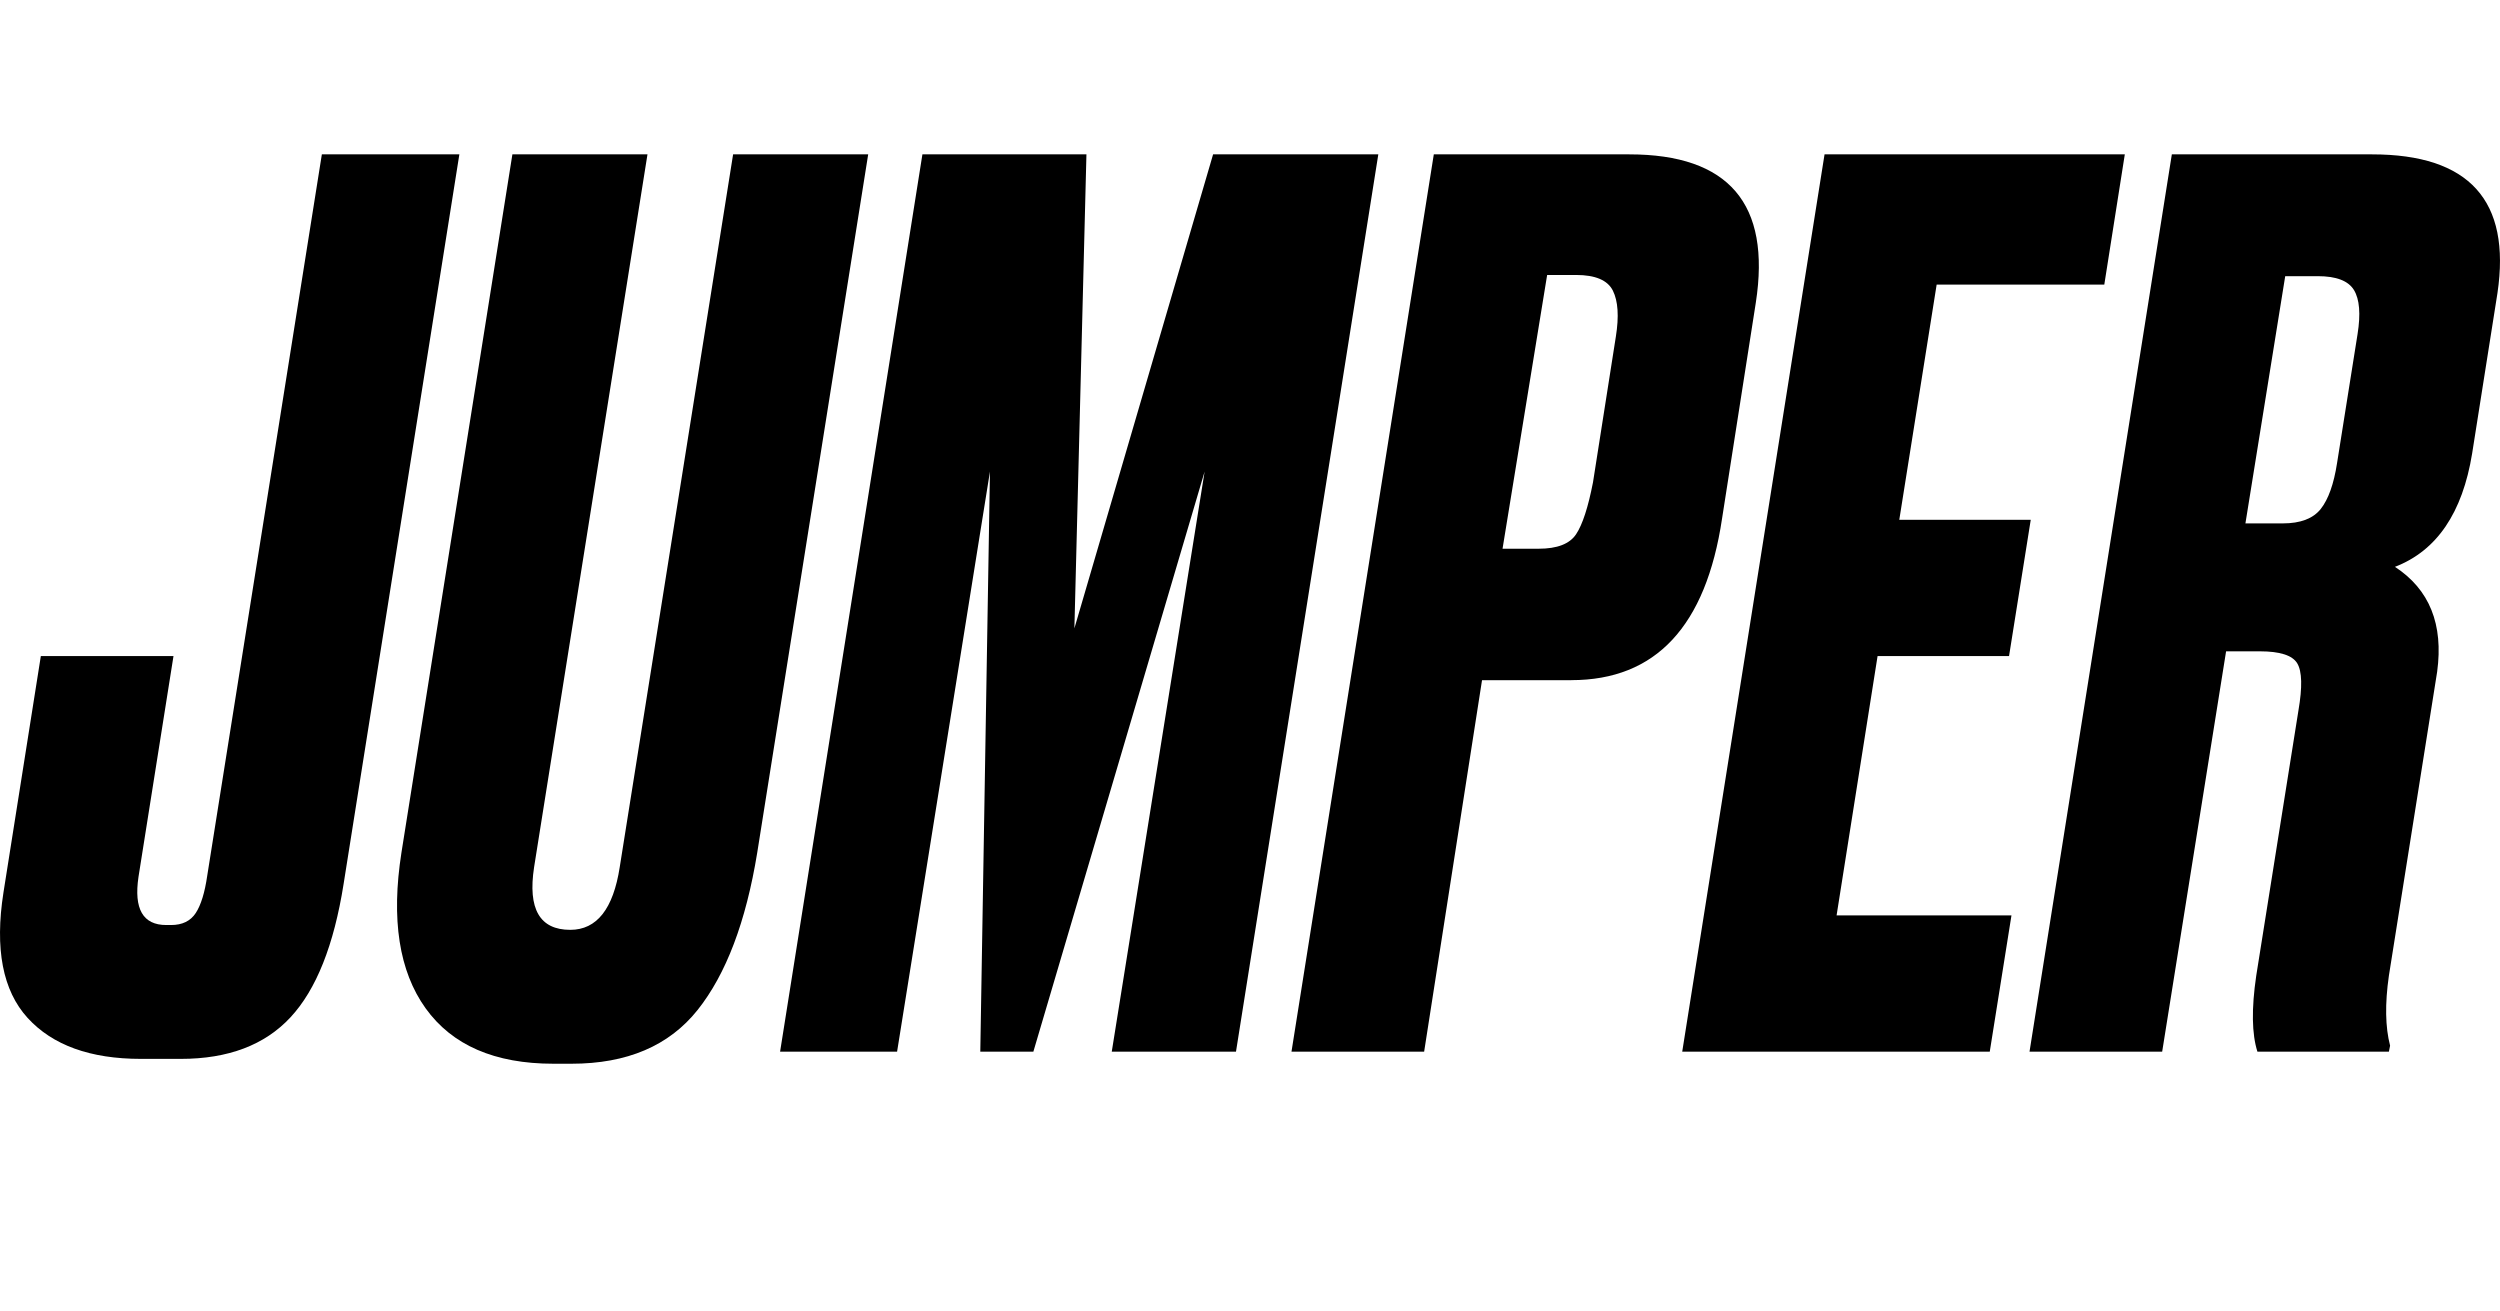
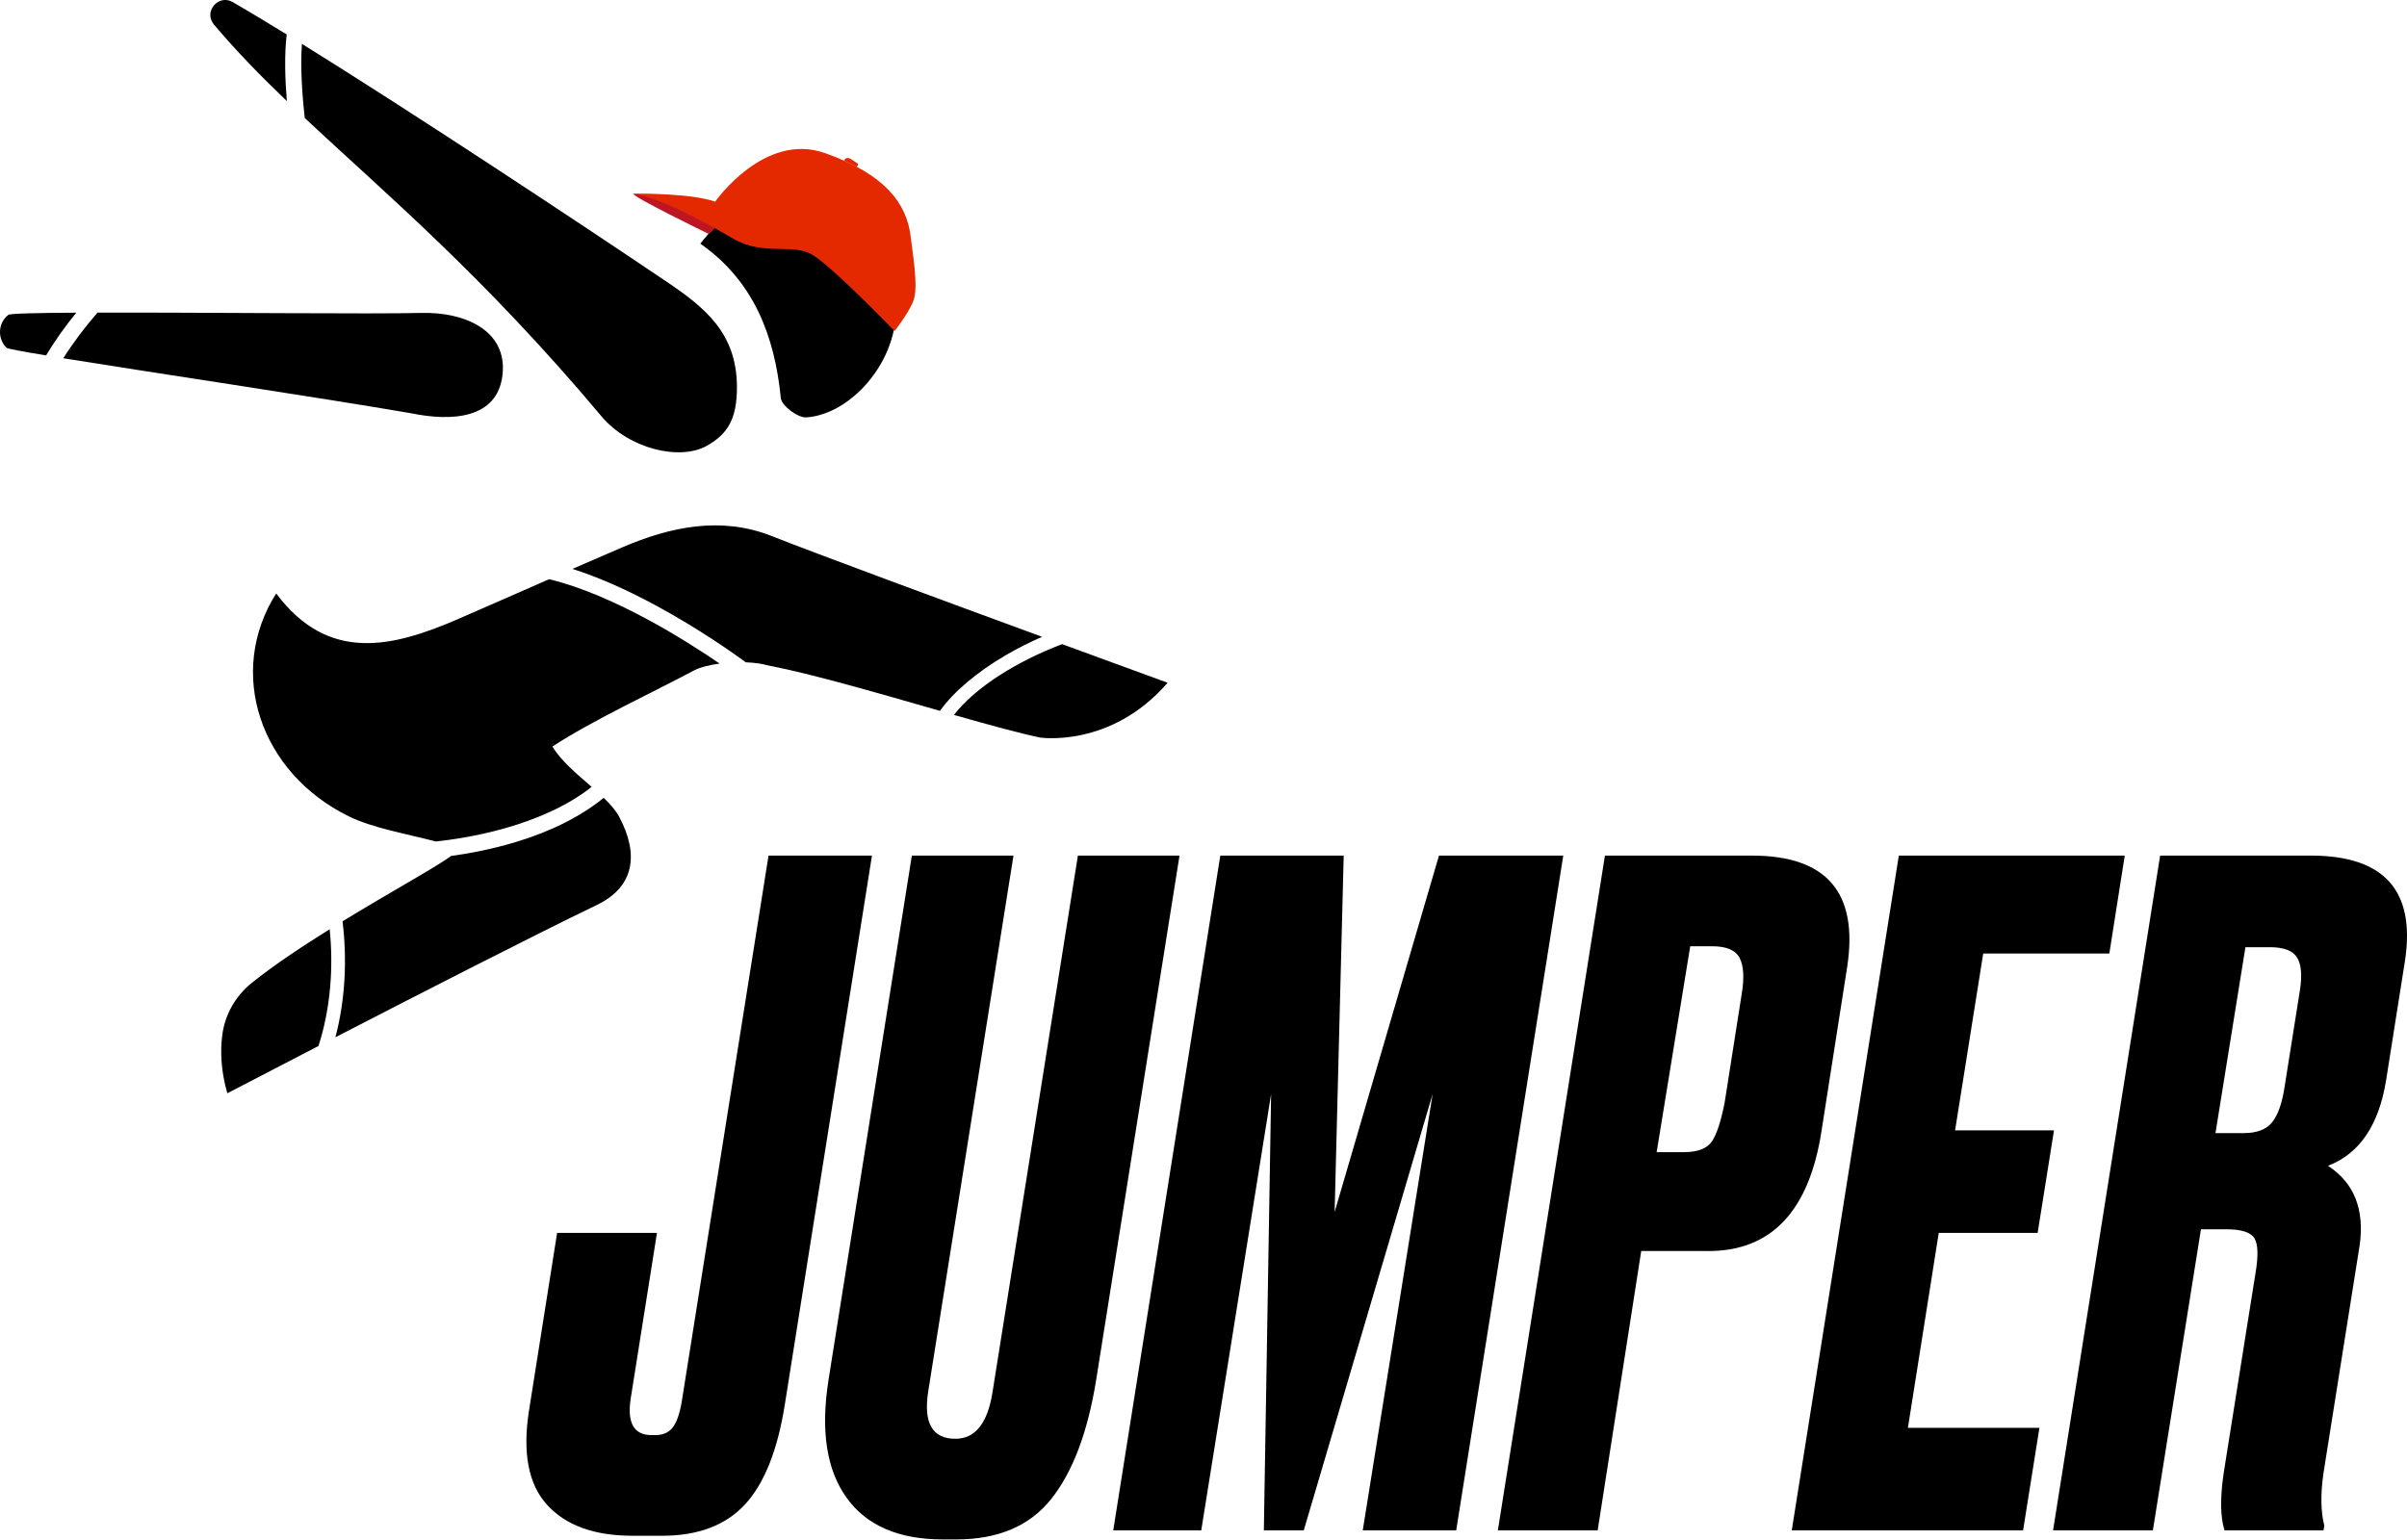
- <svg xmlns="http://www.w3.org/2000/svg" id="_Слой_1" data-name="Слой 1" viewBox="0 0 649.6 340.64">
-   <path d="M10.61,170.47H45.08l-9.09,57.35c-1.25,8.36,1.15,12.54,7.21,12.54h1.25c2.92,0,5.06-1.04,6.42-3.13,1.36-2.09,2.35-5.33,2.98-9.71L83.63,40.11h35.73l-30.08,189.59c-2.51,15.88-7.1,27.42-13.79,34.63-6.69,7.21-16.19,10.81-28.52,10.81h-10.34c-13.16,0-22.98-3.55-29.46-10.65-6.47-7.1-8.56-17.96-6.27-32.59l9.71-61.42Z" />
-   <path d="M104.31,221.55l28.83-181.44h35.1l-29.46,185.21c-1.67,10.87,1.46,16.29,9.4,16.29,6.89,0,11.17-5.43,12.85-16.29l29.46-185.21h35.1l-28.83,181.44c-2.93,17.97-8.1,31.6-15.51,40.9-7.42,9.3-18.33,13.95-32.75,13.95h-4.7c-15.25,0-26.32-4.8-33.22-14.42-6.89-9.61-8.98-23.08-6.27-40.43Z" />
-   <path d="M202.7,273.26L239.68,40.11h42.62l-3.13,123.16,36.04-123.16h42.93l-36.98,233.15h-32.28l24.13-150.73-44.5,150.73h-13.79l2.51-150.73-24.13,150.73h-30.4Z" />
-   <path d="M408.28,176.74h-23.19l-15.04,96.52h-34.47l36.98-233.15h50.77c25.9,0,36.87,12.85,32.9,38.54l-8.77,56.09c-4.18,28-17.24,41.99-39.17,41.99Zm-6.27-105.29l-11.59,71.13h9.4c4.8,0,8.04-1.25,9.71-3.76,1.67-2.51,3.13-7,4.39-13.47l5.95-37.92c.83-5.22,.57-9.19-.78-11.91-1.36-2.71-4.54-4.07-9.56-4.07h-7.52Z" />
-   <path d="M474.08,40.11h78.03l-5.33,33.84h-43.56l-9.71,61.11h34.16l-5.64,35.41h-34.16l-10.65,67.38h45.44l-5.64,35.41h-79.91l36.98-233.15Z" />
-   <path d="M578.43,169.22l-16.61,104.04h-34.47l36.98-233.15h52.02c25.28,0,36.14,12.02,32.59,36.04l-6.58,41.68c-2.51,15.46-9.2,25.28-20.06,29.46,8.98,5.85,12.64,14.94,10.97,27.26l-12.54,78.97c-1.05,7.31-.94,13.37,.31,18.18l-.31,1.57h-34.16c-1.46-4.59-1.57-11.17-.31-19.74l10.97-68.94c1.04-6.06,.94-10.13-.31-12.22-1.25-2.09-4.5-3.13-9.71-3.13h-8.77Zm15.36-97.46l-10.34,64.24h9.71c4.59,0,7.88-1.25,9.87-3.76,1.98-2.51,3.39-6.47,4.23-11.91l5.33-33.53c.83-5.22,.52-9.04-.94-11.44-1.46-2.4-4.6-3.6-9.4-3.6h-8.46Z" />
+ <svg xmlns="http://www.w3.org/2000/svg" id="_Слой_1" data-name="Слой 1" viewBox="0 0 663.22 424.3">
+   <defs>
+     <style>
+       .cls-1 {
+         fill: #bd1622;
+       }
+ 
+       .cls-2 {
+         fill: #e42900;
+       }
+     </style>
+   </defs>
+   <g>
+     <path d="M153.52,339.81h27.5l-7.25,45.74c-1,6.67,.91,10,5.75,10h1c2.33,0,4.04-.83,5.12-2.5,1.08-1.66,1.87-4.25,2.37-7.75l23.75-149.48h28.5l-24,151.23c-2,12.67-5.67,21.87-11,27.62-5.33,5.75-12.92,8.62-22.75,8.62h-8.25c-10.5,0-18.33-2.83-23.5-8.5-5.16-5.66-6.83-14.33-5-26l7.75-48.99Z" />
+     <path d="M228.25,380.56l23-144.73h28l-23.5,147.73c-1.34,8.67,1.16,13,7.5,13,5.5,0,8.91-4.33,10.25-13l23.5-147.73h28l-23,144.73c-2.34,14.33-6.46,25.21-12.37,32.62-5.92,7.42-14.62,11.12-26.12,11.12h-3.75c-12.17,0-21-3.83-26.5-11.5-5.5-7.66-7.16-18.41-5-32.25Z" />
+     <path d="M306.74,421.8l29.5-185.98h34l-2.5,98.24,28.75-98.24h34.25l-29.5,185.98h-25.75l19.25-120.24-35.5,120.24h-11l2-120.24-19.25,120.24h-24.25Z" />
+     <path d="M470.72,344.81h-18.5l-12,76.99h-27.5l29.5-185.98h40.49c20.66,0,29.41,10.25,26.25,30.75l-7,44.75c-3.34,22.33-13.75,33.5-31.25,33.5Zm-5-83.99l-9.25,56.74h7.5c3.83,0,6.41-1,7.75-3,1.33-2,2.5-5.58,3.5-10.75l4.75-30.25c.66-4.16,.46-7.33-.62-9.5-1.09-2.16-3.62-3.25-7.62-3.25h-6Z" />
+     <path d="M523.21,235.82h62.24l-4.25,27h-34.75l-7.75,48.74h27.25l-4.5,28.25h-27.25l-8.5,53.74h36.24l-4.5,28.25h-63.74l29.5-185.98Z" />
+     <path d="M606.45,338.81l-13.25,82.99h-27.5l29.5-185.98h41.5c20.16,0,28.83,9.58,26,28.75l-5.25,33.25c-2,12.33-7.33,20.17-16,23.5,7.16,4.67,10.08,11.92,8.75,21.75l-10,62.99c-.83,5.83-.75,10.67,.25,14.5l-.25,1.25h-27.25c-1.17-3.66-1.25-8.91-.25-15.75l8.75-54.99c.83-4.83,.75-8.08-.25-9.75-1-1.66-3.59-2.5-7.75-2.5h-7Zm12.25-77.74l-8.25,51.24h7.75c3.66,0,6.29-1,7.87-3,1.58-2,2.71-5.16,3.38-9.5l4.25-26.75c.66-4.16,.41-7.21-.75-9.12-1.17-1.91-3.67-2.87-7.5-2.87h-6.75Z" />
+   </g>
+   <g>
+     <path d="M246.55,89.5c-1.12,7.51-5.48,14.85-11.25,19.7h-.02c-3.91,3.35-8.5,5.52-13.13,5.84-2.3,.16-6.8-3.22-7-5.3-1.72-17.33-7.56-32.36-22.18-42.58,2.75-3.62,5.86-6.46,9.26-8.5,7.69-4.65,16.73-5.17,25.85-1.5,12.34,4.94,20.46,19.16,18.47,32.33Z" />
+     <g>
+       <path class="cls-1" d="M174.52,53.36c-.94,.58,20.71,11.09,20.71,11.09l2.78-2.44-1.89-5.72-21.6-2.93Z" />
+       <path class="cls-2" d="M197.06,55.57s0,0,.01,0c.13-.18,13.53-19.27,30.23-13.38,16.78,5.91,22.45,13.99,23.59,22.76,1.14,8.77,2.12,15.02,.58,18.48-1.52,3.41-4.98,7.83-4.99,7.82-.27-.26-17.2-17.84-22.7-21.06-5.54-3.25-13.32,.5-21.81-4.44-8.43-4.91-19.9-11.17-27.45-12.35-.02,0-.03-.03,0-.03,1.6-.02,15.91-.11,22.54,2.21Z" />
+       <path class="cls-2" d="M232.6,44.28c.74-1.8,2.66,.21,3.46,.61s0,1.08,0,1.08l-3.46-1.68Z" />
+     </g>
+     <g>
+       <path d="M78.99,9.49c-5.57-3.43-10.6-6.45-14.85-8.91-3.97-2.3-8.14,2.67-5.19,6.18,6.13,7.29,12.83,14.14,20.09,21.1-.51-6.11-.7-12.7-.05-18.37Z" />
+       <path d="M183.65,77.63C159.82,61.55,114.49,31.53,83.19,12.09c-.45,6.25,.03,13.74,.79,20.45,22.14,20.73,49.25,43.47,81.72,82.17,7.6,9.06,21.61,12.32,29.02,8.18,5.99-3.34,8.34-7.67,8.34-16.28-.09-14.73-8.63-21.71-19.42-28.99Z" />
+     </g>
+     <g>
+       <path d="M21.02,86.18c-10.85,.06-18.24,.23-18.72,.6-2.87,2.23-3.08,6.54-.49,9.09,.26,.25,4.33,1.01,10.89,2.09,2.33-3.9,5.21-7.97,8.32-11.78Z" />
+       <path d="M116.15,86.25c-13.24,.35-59.96-.15-89.28-.09-3.45,3.95-6.76,8.36-9.43,12.58,23.89,3.86,69.47,10.64,95.81,15.16,11.22,2.32,23.78,1.57,25.2-10.49,1.46-12.37-10.49-17.47-22.31-17.15Z" />
+     </g>
+     <path d="M151.3,159.64c-8.3,3.64-16.6,7.3-24.91,10.91-18.12,7.86-35.87,12.3-50.29-6.98-13.77,21.76-4.46,49.39,19.95,61.4,6.49,3.2,15.02,4.63,24.03,6.96,8.06-.84,28.95-4.01,42.95-15.05-4.03-3.52-8.44-7.11-10.8-11.13,11.01-7.21,27.94-15.06,38.89-20.9,1.76-.94,4.35-1.59,7.16-1.95-9.4-6.45-29.11-18.9-46.96-23.26Z" />
+     <g>
+       <path d="M277.34,180.47c3.16-1.84,6.44-3.49,9.79-4.95-26.98-9.9-61.92-22.8-74.49-27.77-13.91-5.5-27.78-2.62-41.09,3.07-4.61,1.97-9.22,3.98-13.82,5.98,6.92,2.2,14.54,5.53,22.82,9.99,12.02,6.48,21.85,13.48,24.96,15.76,2.36,.09,4.53,.38,6.14,.86,12.37,2.38,30.9,7.81,47.34,12.52,3.79-5.29,10.21-10.73,18.35-15.47Z" />
+       <path d="M292.63,177.55c-12.13,4.61-23.78,11.73-29.78,19.5,9.38,2.67,17.84,5,23.7,6.23,0,0,19.49,3.01,35.17-15.1,0,0-12.44-4.53-29.09-10.64Z" />
+     </g>
+     <g>
+       <path d="M90.83,256.12c-7.7,4.8-15.38,9.91-21.49,14.82-4.45,3.58-7.38,8.72-8.1,14.38-.54,4.24-.44,9.67,1.4,16.01,0,0,10.48-5.46,25.11-13.03,3.4-10.5,4.14-21.95,3.09-32.18Z" />
+       <path d="M170.71,225.3c-.97-1.84-2.53-3.63-4.37-5.4-6.21,5.06-14.28,9.15-24.02,12.12-6.91,2.11-13.35,3.27-18.02,3.9-4.07,3.02-16.68,9.92-29.92,18.01,1.24,10.05,.85,21.34-1.96,31.96,23.25-12,54.46-27.99,72.07-36.48,10.29-4.96,11.6-13.87,6.21-24.1Z" />
+     </g>
+   </g>
</svg>
